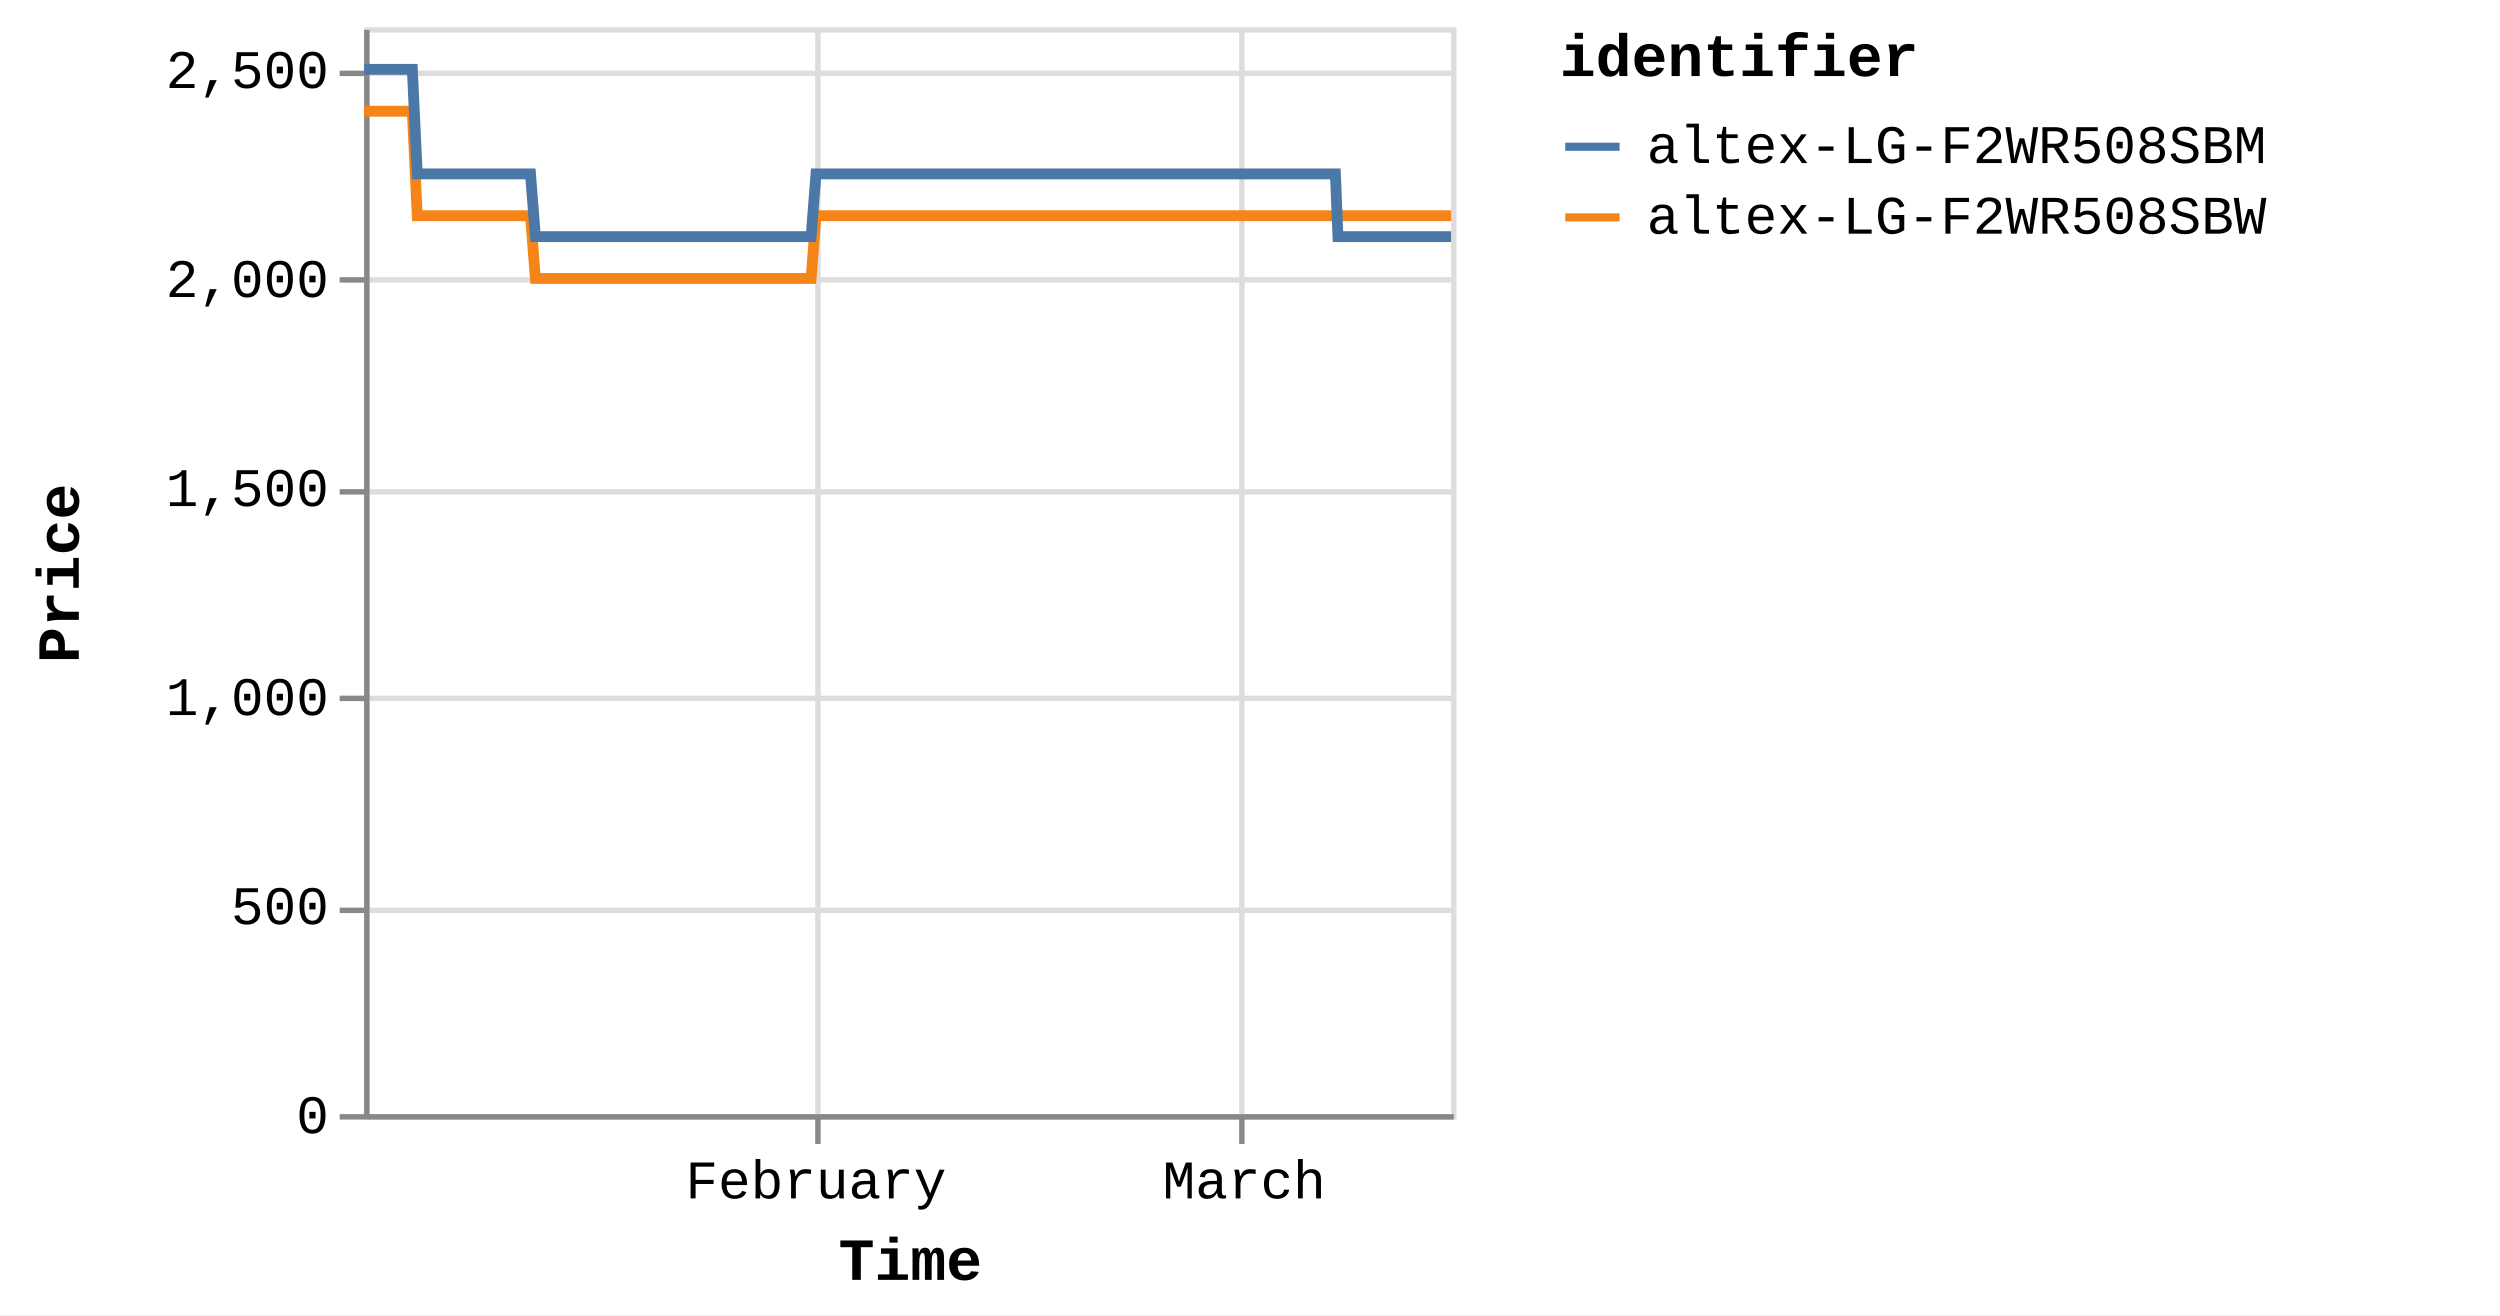
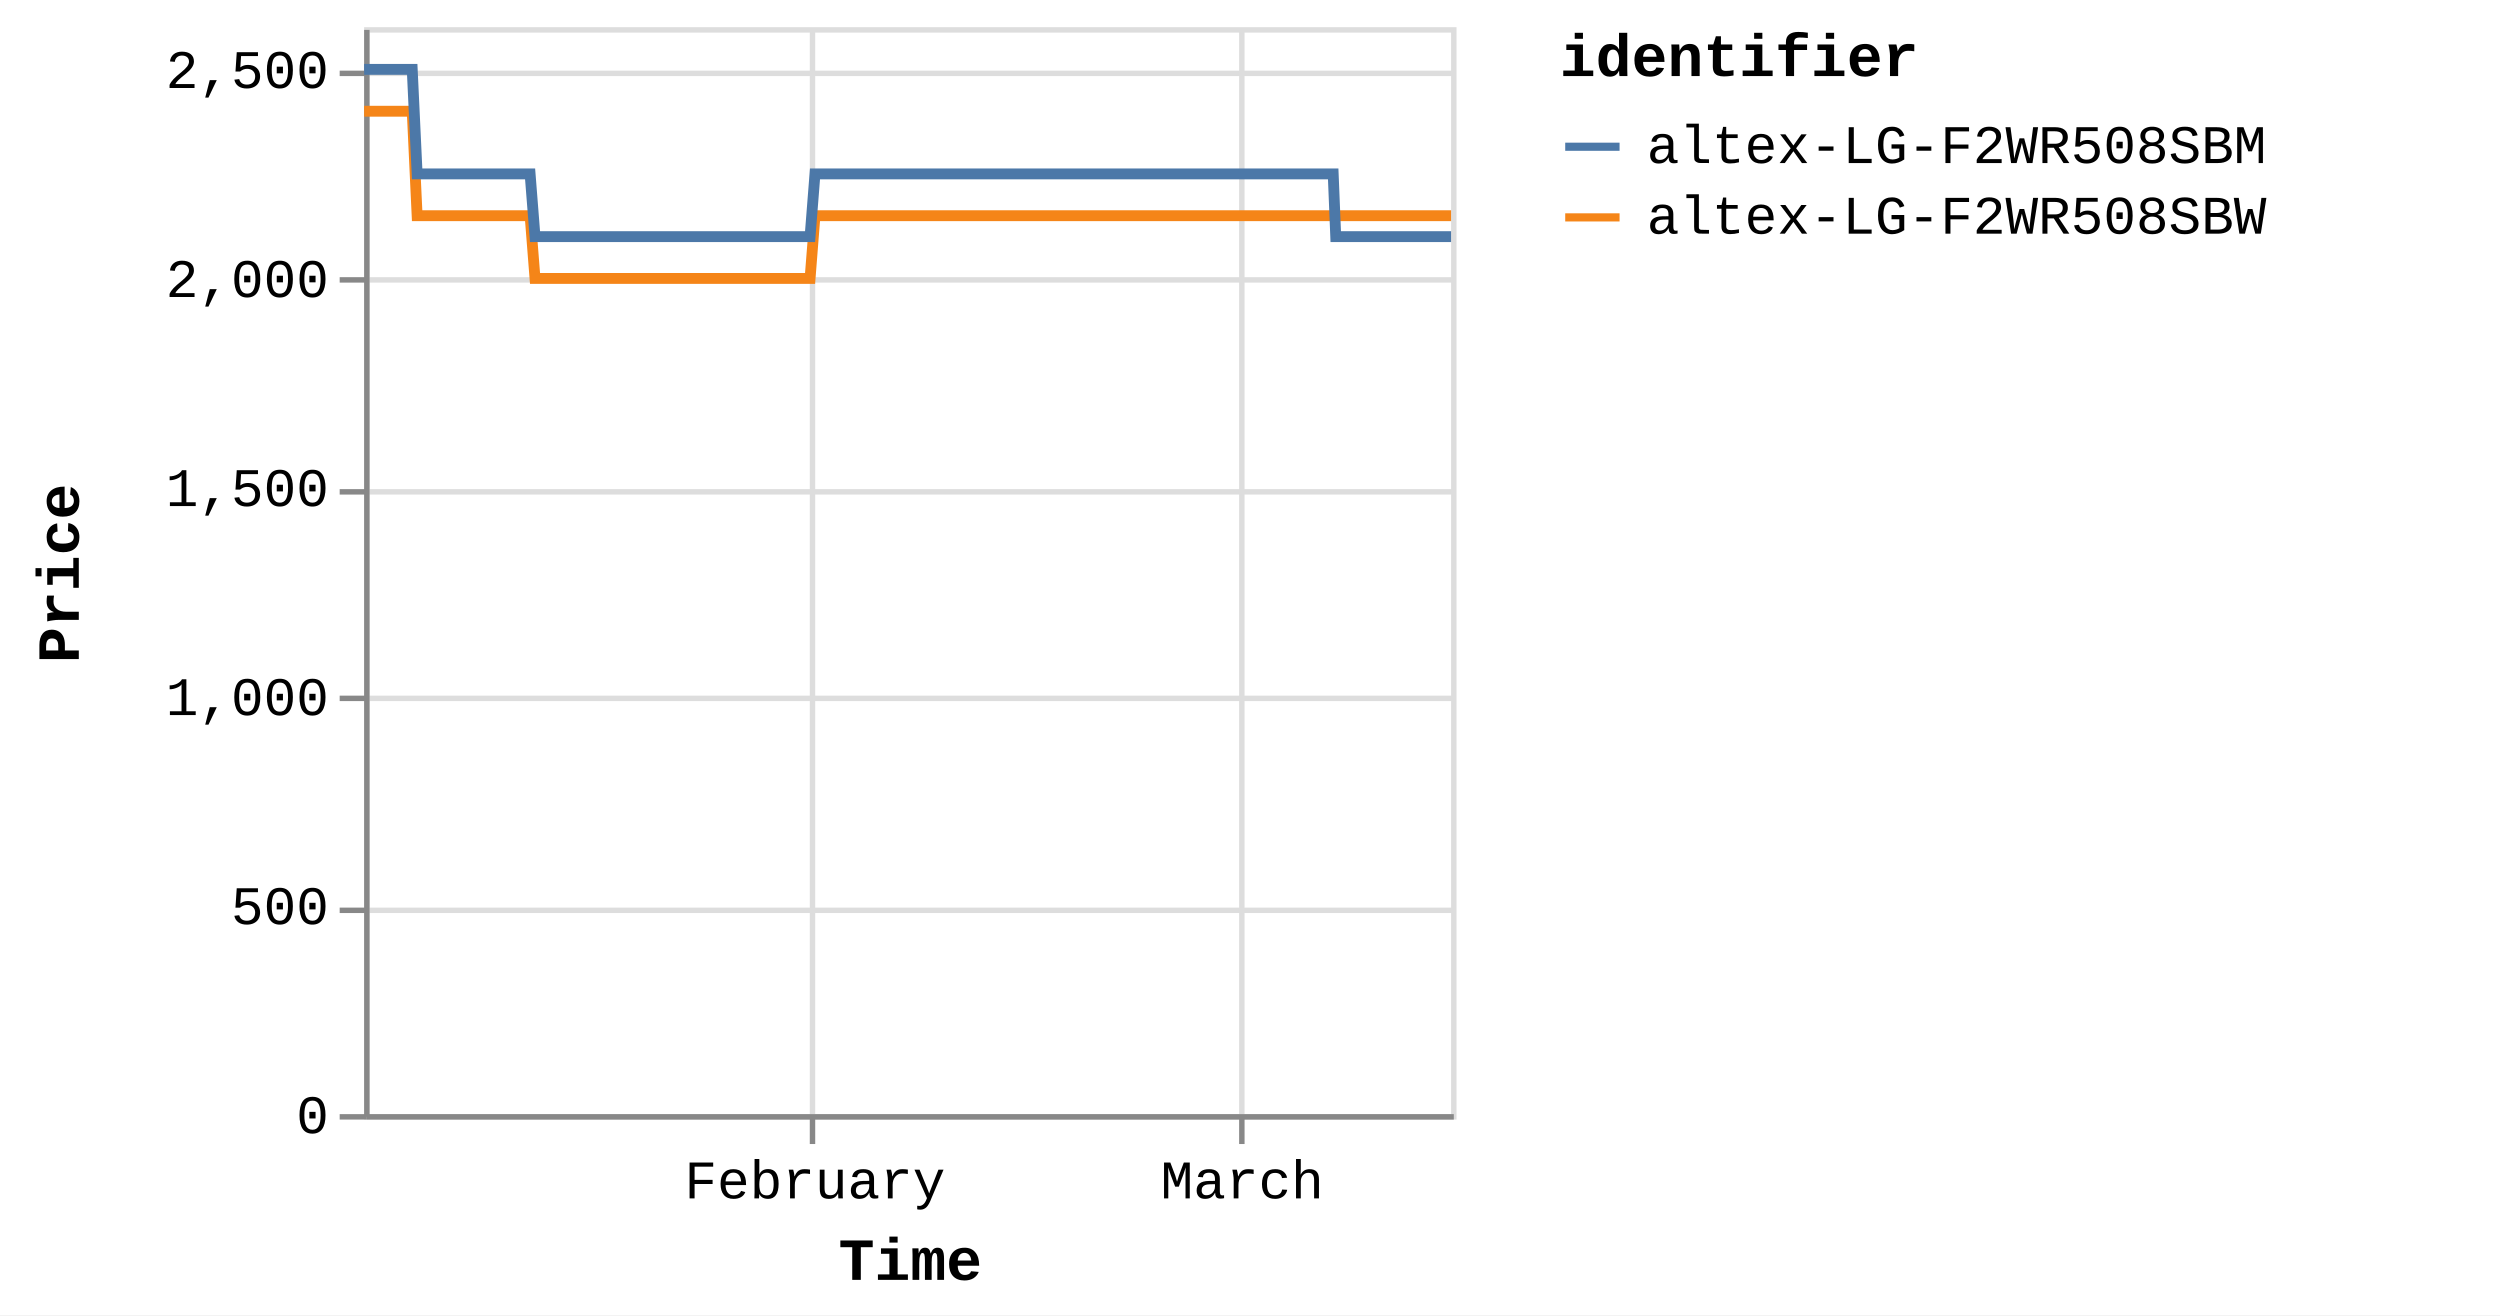
<svg xmlns="http://www.w3.org/2000/svg" version="1.1" class="marks" width="460" height="242" viewBox="0 0 460 242">
  <rect width="460" height="242" fill="white" />
  <g fill="none" stroke-miterlimit="10" transform="translate(67,5)">
    <g class="mark-group role-frame root" role="graphics-object" aria-roledescription="group mark container">
      <g transform="translate(0,0)">
        <path class="background" aria-hidden="true" d="M0.5,0.5h200v200h-200Z" stroke="#ddd" />
        <g>
          <g class="mark-group role-axis" aria-hidden="true">
            <g transform="translate(0.5,200.5)">
              <path class="background" aria-hidden="true" d="M0,0h0v0h0Z" pointer-events="none" />
              <g>
                <g class="mark-rule role-axis-grid" pointer-events="none">
-                   <line transform="translate(83,-200)" x2="0" y2="200" stroke="#ddd" stroke-width="1" opacity="1" />
+                   <line transform="translate(82,-200)" x2="0" y2="200" stroke="#ddd" stroke-width="1" opacity="1" />
                  <line transform="translate(161,-200)" x2="0" y2="200" stroke="#ddd" stroke-width="1" opacity="1" />
                </g>
              </g>
              <path class="foreground" aria-hidden="true" d="" pointer-events="none" display="none" />
            </g>
          </g>
          <g class="mark-group role-axis" aria-hidden="true">
            <g transform="translate(0.5,0.5)">
              <path class="background" aria-hidden="true" d="M0,0h0v0h0Z" pointer-events="none" />
              <g>
                <g class="mark-rule role-axis-grid" pointer-events="none">
                  <line transform="translate(0,200)" x2="200" y2="0" stroke="#ddd" stroke-width="1" opacity="1" />
                  <line transform="translate(0,162)" x2="200" y2="0" stroke="#ddd" stroke-width="1" opacity="1" />
                  <line transform="translate(0,123)" x2="200" y2="0" stroke="#ddd" stroke-width="1" opacity="1" />
                  <line transform="translate(0,85)" x2="200" y2="0" stroke="#ddd" stroke-width="1" opacity="1" />
                  <line transform="translate(0,46)" x2="200" y2="0" stroke="#ddd" stroke-width="1" opacity="1" />
                  <line transform="translate(0,8)" x2="200" y2="0" stroke="#ddd" stroke-width="1" opacity="1" />
                </g>
              </g>
              <path class="foreground" aria-hidden="true" d="" pointer-events="none" display="none" />
            </g>
          </g>
-           <g class="mark-group role-axis" role="graphics-symbol" aria-roledescription="axis" aria-label="X-axis titled 'Time' for a time scale with values from Monday, 01 January 2024, 2:19:43 PM to Friday, 15 March 2024, 4:38:07 AM">
+           <g class="mark-group role-axis" role="graphics-symbol" aria-roledescription="axis" aria-label="X-axis titled 'Time' for a time scale with values from Monday, 01 January 2024, 2:19:43 PM to Friday, 15 March 2024, 8:39:58 AM">
            <g transform="translate(0.5,200.5)">
              <path class="background" aria-hidden="true" d="M0,0h0v0h0Z" pointer-events="none" />
              <g>
                <g class="mark-rule role-axis-tick" pointer-events="none">
-                   <line transform="translate(83,0)" x2="0" y2="5" stroke="#888" stroke-width="1" opacity="1" />
+                   <line transform="translate(82,0)" x2="0" y2="5" stroke="#888" stroke-width="1" opacity="1" />
                  <line transform="translate(161,0)" x2="0" y2="5" stroke="#888" stroke-width="1" opacity="1" />
                </g>
                <g class="mark-text role-axis-label" pointer-events="none">
-                   <text text-anchor="middle" transform="translate(82.62114,15)" font-family="Liberation Mono" font-size="10px" fill="#000" opacity="1">February</text>
-                   <text text-anchor="middle" transform="translate(161.4296,15)" font-family="Liberation Mono" font-size="10px" fill="#000" opacity="1">March</text>
+                   <text text-anchor="middle" transform="translate(82.43302,15)" font-family="Liberation Mono" font-size="10px" fill="#000" opacity="1">February</text>
+                   <text text-anchor="middle" transform="translate(161.0621,15)" font-family="Liberation Mono" font-size="10px" fill="#000" opacity="1">March</text>
                </g>
                <g class="mark-rule role-axis-domain" pointer-events="none">
                  <line transform="translate(0,0)" x2="200" y2="0" stroke="#888" stroke-width="1" opacity="1" />
                </g>
                <g class="mark-text role-axis-title" pointer-events="none">
                  <text text-anchor="middle" transform="translate(100,30)" font-family="Liberation Mono" font-size="11px" font-weight="bold" fill="#000" opacity="1">Time</text>
                </g>
              </g>
              <path class="foreground" aria-hidden="true" d="" pointer-events="none" display="none" />
            </g>
          </g>
          <g class="mark-group role-axis" role="graphics-symbol" aria-roledescription="axis" aria-label="Y-axis titled 'Price' for a linear scale with values from 0 to 2,600">
            <g transform="translate(0.5,0.5)">
              <path class="background" aria-hidden="true" d="M0,0h0v0h0Z" pointer-events="none" />
              <g>
                <g class="mark-rule role-axis-tick" pointer-events="none">
                  <line transform="translate(0,200)" x2="-5" y2="0" stroke="#888" stroke-width="1" opacity="1" />
                  <line transform="translate(0,162)" x2="-5" y2="0" stroke="#888" stroke-width="1" opacity="1" />
                  <line transform="translate(0,123)" x2="-5" y2="0" stroke="#888" stroke-width="1" opacity="1" />
                  <line transform="translate(0,85)" x2="-5" y2="0" stroke="#888" stroke-width="1" opacity="1" />
                  <line transform="translate(0,46)" x2="-5" y2="0" stroke="#888" stroke-width="1" opacity="1" />
                  <line transform="translate(0,8)" x2="-5" y2="0" stroke="#888" stroke-width="1" opacity="1" />
                </g>
                <g class="mark-text role-axis-label" pointer-events="none">
                  <text text-anchor="end" transform="translate(-7,203)" font-family="Liberation Mono" font-size="10px" fill="#000" opacity="1">0</text>
                  <text text-anchor="end" transform="translate(-7,164.5385)" font-family="Liberation Mono" font-size="10px" fill="#000" opacity="1">500</text>
                  <text text-anchor="end" transform="translate(-7,126.0769)" font-family="Liberation Mono" font-size="10px" fill="#000" opacity="1">1,000</text>
                  <text text-anchor="end" transform="translate(-7,87.61538)" font-family="Liberation Mono" font-size="10px" fill="#000" opacity="1">1,500</text>
                  <text text-anchor="end" transform="translate(-7,49.15385)" font-family="Liberation Mono" font-size="10px" fill="#000" opacity="1">2,000</text>
                  <text text-anchor="end" transform="translate(-7,10.69231)" font-family="Liberation Mono" font-size="10px" fill="#000" opacity="1">2,500</text>
                </g>
                <g class="mark-rule role-axis-domain" pointer-events="none">
                  <line transform="translate(0,200)" x2="0" y2="-200" stroke="#888" stroke-width="1" opacity="1" />
                </g>
                <g class="mark-text role-axis-title" pointer-events="none">
                  <text text-anchor="middle" transform="translate(-51,100) rotate(-90) translate(0,-2)" font-family="Liberation Mono" font-size="11px" font-weight="bold" fill="#000" opacity="1">Price</text>
                </g>
              </g>
              <path class="foreground" aria-hidden="true" d="" pointer-events="none" display="none" />
            </g>
          </g>
          <g class="mark-group role-scope pathgroup" role="graphics-object" aria-roledescription="group mark container">
            <g transform="translate(0,0)">
              <path class="background" aria-hidden="true" d="M0,0h200v200h-200Z" />
              <g>
                <g class="mark-line role-mark marks" role="graphics-object" aria-roledescription="line mark container">
-                   <path aria-label="Time: Jan 01, 2024; Price: 2399; identifier: altex-LG-F2WR508SBW" role="graphics-symbol" aria-roledescription="line mark" d="M0,15.462L0.284,15.462L0.715,15.462L1.621,15.462L2.074,15.462L2.55,15.462L2.983,15.462L3.432,15.462L4.338,15.462L4.792,15.462L5.268,15.462L5.701,15.462L6.149,15.462L7.056,15.462L7.51,15.462L7.985,15.462L8.422,15.462L8.868,15.462L9.775,34.692L10.227,34.692L10.703,34.692L11.138,34.692L11.585,34.692L12.492,34.692L12.944,34.692L13.418,34.692L13.853,34.692L14.302,34.692L15.211,34.692L15.661,34.692L16.136,34.692L16.571,34.692L17.02,34.692L17.928,34.692L18.382,34.692L18.859,34.692L19.292,34.692L19.737,34.692L20.646,34.692L21.099,34.692L21.581,34.692L22.01,34.692L22.455,34.692L23.364,34.692L23.817,34.692L24.294,34.692L24.726,34.692L25.172,34.692L26.08,34.692L26.534,34.692L27.012,34.692L27.445,34.692L27.89,34.692L28.798,34.692L29.251,34.692L29.727,34.692L30.161,34.692L30.608,34.692L31.514,46.231L31.966,46.231L32.441,46.231L32.876,46.231L33.325,46.231L34.233,46.231L34.684,46.231L35.158,46.231L35.593,46.231L36.042,46.231L36.951,46.231L37.405,46.231L37.883,46.231L38.316,46.231L38.76,46.231L39.668,46.231L40.123,46.231L40.6,46.231L41.034,46.231L41.477,46.231L42.386,46.231L42.84,46.231L43.318,46.231L43.75,46.231L44.195,46.231L45.102,46.231L45.556,46.231L46.034,46.231L46.466,46.231L46.914,46.231L47.821,46.231L48.274,46.231L48.752,46.231L49.186,46.231L49.63,46.231L50.538,46.231L50.989,46.231L51.464,46.231L51.901,46.231L52.348,46.231L53.254,46.231L53.707,46.231L54.181,46.231L54.617,46.231L55.065,46.231L55.976,46.231L56.429,46.231L56.907,46.231L57.337,46.231L57.783,46.231L58.691,46.231L59.146,46.231L59.624,46.231L60.057,46.231L60.5,46.231L61.409,46.231L61.863,46.231L62.341,46.231L62.773,46.231L63.218,46.231L64.128,46.231L64.58,46.231L65.059,46.231L65.493,46.231L65.935,46.231L66.842,46.231L67.297,46.231L67.767,46.231L68.201,46.231L68.654,46.231L69.559,46.231L70.013,46.231L70.478,46.231L70.917,46.231L71.37,46.231L72.277,46.231L72.729,46.231L73.197,46.231L73.635,46.231L74.088,46.231L74.994,46.231L75.448,46.231L75.918,46.231L76.353,46.231L76.806,46.231L77.711,46.231L78.164,46.231L78.635,46.231L79.076,46.231L79.523,46.231L80.428,46.231L80.882,46.231L81.353,46.231L81.788,46.231L82.24,46.231L83.146,34.692L83.6,34.692L84.071,34.692L84.505,34.692L84.958,34.692L85.865,34.692L86.317,34.692L86.788,34.692L87.222,34.692L87.676,34.692L88.582,34.692L89.035,34.692L89.502,34.692L89.94,34.692L90.395,34.692L91.301,34.692L91.753,34.692L92.219,34.692L92.657,34.692L93.11,34.692L94.016,34.692L94.471,34.692L94.942,34.692L95.376,34.692L95.828,34.692L96.734,34.692L97.187,34.692L97.659,34.692L98.094,34.692L98.546,34.692L99.451,34.692L99.905,34.692L100.375,34.692L100.813,34.692L101.263,34.692L102.169,34.692L102.623,34.692L103.093,34.692L103.53,34.692L103.981,34.692L104.887,34.692L105.341,34.692L105.809,34.692L106.246,34.692L106.7,34.692L107.604,34.692L108.057,34.692L108.525,34.692L108.963,34.692L109.416,34.692L110.324,34.692L110.775,34.692L111.242,34.692L111.681,34.692L112.133,34.692L113.04,34.692L113.492,34.692L113.966,34.692L114.399,34.692L114.851,34.692L115.756,34.692L116.21,34.692L116.68,34.692L117.122,34.692L117.569,34.692L118.474,34.692L118.927,34.692L119.399,34.692L119.835,34.692L120.285,34.692L121.645,34.692L122.116,34.692L122.551,34.692L123.004,34.692L123.91,34.692L124.363,34.692L124.834,34.692L125.271,34.692L125.721,34.692L126.628,34.692L127.079,34.692L127.547,34.692L127.986,34.692L128.438,34.692L129.345,34.692L129.8,34.692L130.265,34.692L130.704,34.692L131.156,34.692L132.062,34.692L132.517,34.692L132.988,34.692L133.426,34.692L133.873,34.692L134.781,34.692L135.233,34.692L135.702,34.692L136.14,34.692L136.592,34.692L137.497,34.692L137.95,34.692L138.422,34.692L138.858,34.692L139.31,34.692L140.215,34.692L140.667,34.692L141.139,34.692L141.575,34.692L142.027,34.692L142.932,34.692L143.385,34.692L143.854,34.692L144.291,34.692L144.746,34.692L145.65,34.692L146.103,34.692L146.569,34.692L147.008,34.692L147.461,34.692L148.367,34.692L148.821,34.692L149.287,34.692L149.729,34.692L150.178,34.692L151.085,34.692L151.539,34.692L152.009,34.692L152.445,34.692L152.896,34.692L153.802,34.692L154.256,34.692L154.726,34.692L155.163,34.692L155.614,34.692L156.52,34.692L156.973,34.692L157.443,34.692L157.881,34.692L158.332,34.692L159.237,34.692L159.69,34.692L160.159,34.692L160.596,34.692L161.049,34.692L161.954,34.692L162.41,34.692L162.879,34.692L163.315,34.692L163.767,34.692L164.673,34.692L165.126,34.692L165.596,34.692L166.031,34.692L166.484,34.692L167.39,34.692L167.842,34.692L168.31,34.692L168.749,34.692L169.202,34.692L170.149,34.692L170.768,34.692L171.038,34.692L171.469,34.692L171.92,34.692L172.824,34.692L173.278,34.692L173.751,34.692L174.184,34.692L174.636,34.692L175.542,34.692L175.999,34.692L176.468,34.692L176.905,34.692L177.354,34.692L178.26,34.692L178.714,34.692L179.184,34.692L179.619,34.692L180.072,34.692L180.978,34.692L181.437,34.692L181.901,34.692L182.336,34.692L182.789,34.692L183.696,34.692L184.148,34.692L184.614,34.692L185.056,34.692L185.506,34.692L186.413,34.692L186.868,34.692L187.332,34.692L187.773,34.692L188.224,34.692L189.132,34.692L189.583,34.692L190.056,34.692L190.492,34.692L190.942,34.692L191.848,34.692L192.301,34.692L192.773,34.692L193.211,34.692L193.659,34.692L194.566,34.692L195.021,34.692L195.491,34.692L195.925,34.692L196.377,34.692L197.283,34.692L197.736,34.692L198.209,34.692L198.643,34.692L199.095,34.692L200,34.692" stroke="#f58518" stroke-width="2" />
+                   <path aria-label="Time: Jan 01, 2024; Price: 2399; identifier: altex-LG-F2WR508SBW" role="graphics-symbol" aria-roledescription="line mark" d="M0,15.462L0.284,15.462L0.713,15.462L1.617,15.462L2.069,15.462L2.544,15.462L2.976,15.462L3.424,15.462L4.329,15.462L4.781,15.462L5.256,15.462L5.688,15.462L6.135,15.462L7.04,15.462L7.492,15.462L7.967,15.462L8.402,15.462L8.848,15.462L9.752,34.692L10.204,34.692L10.678,34.692L11.113,34.692L11.558,34.692L12.463,34.692L12.914,34.692L13.388,34.692L13.822,34.692L14.269,34.692L15.176,34.692L15.626,34.692L16.099,34.692L16.533,34.692L16.981,34.692L17.887,34.692L18.34,34.692L18.816,34.692L19.248,34.692L19.692,34.692L20.599,34.692L21.051,34.692L21.532,34.692L21.96,34.692L22.404,34.692L23.31,34.692L23.762,34.692L24.238,34.692L24.669,34.692L25.115,34.692L26.021,34.692L26.473,34.692L26.95,34.692L27.383,34.692L27.826,34.692L28.732,34.692L29.185,34.692L29.659,34.692L30.093,34.692L30.538,34.692L31.442,46.231L31.893,46.231L32.367,46.231L32.801,46.231L33.249,46.231L34.155,46.231L34.605,46.231L35.078,46.231L35.512,46.231L35.96,46.231L36.867,46.231L37.32,46.231L37.797,46.231L38.228,46.231L38.672,46.231L39.577,46.231L40.031,46.231L40.507,46.231L40.94,46.231L41.383,46.231L42.289,46.231L42.743,46.231L43.219,46.231L43.651,46.231L44.094,46.231L45,46.231L45.452,46.231L45.929,46.231L46.36,46.231L46.807,46.231L47.712,46.231L48.164,46.231L48.641,46.231L49.074,46.231L49.517,46.231L50.423,46.231L50.872,46.231L51.347,46.231L51.783,46.231L52.229,46.231L53.133,46.231L53.584,46.231L54.058,46.231L54.492,46.231L54.94,46.231L55.848,46.231L56.301,46.231L56.778,46.231L57.207,46.231L57.651,46.231L58.558,46.231L59.012,46.231L59.488,46.231L59.92,46.231L60.362,46.231L61.27,46.231L61.722,46.231L62.199,46.231L62.631,46.231L63.074,46.231L63.982,46.231L64.433,46.231L64.911,46.231L65.344,46.231L65.785,46.231L66.69,46.231L67.144,46.231L67.612,46.231L68.046,46.231L68.498,46.231L69.4,46.231L69.853,46.231L70.317,46.231L70.756,46.231L71.207,46.231L72.112,46.231L72.564,46.231L73.03,46.231L73.468,46.231L73.919,46.231L74.823,46.231L75.276,46.231L75.745,46.231L76.179,46.231L76.631,46.231L77.534,46.231L77.986,46.231L78.456,46.231L78.896,46.231L79.342,46.231L80.245,46.231L80.698,46.231L81.168,46.231L81.601,46.231L82.053,46.231L82.957,34.692L83.409,34.692L83.88,34.692L84.312,34.692L84.764,34.692L85.669,34.692L86.12,34.692L86.59,34.692L87.023,34.692L87.476,34.692L88.38,34.692L88.832,34.692L89.298,34.692L89.735,34.692L90.189,34.692L91.093,34.692L91.544,34.692L92.009,34.692L92.446,34.692L92.898,34.692L93.802,34.692L94.256,34.692L94.726,34.692L95.159,34.692L95.61,34.692L96.514,34.692L96.966,34.692L97.437,34.692L97.87,34.692L98.321,34.692L99.225,34.692L99.678,34.692L100.147,34.692L100.584,34.692L101.033,34.692L101.936,34.692L102.39,34.692L102.858,34.692L103.294,34.692L103.744,34.692L104.648,34.692L105.101,34.692L105.568,34.692L106.004,34.692L106.457,34.692L107.359,34.692L107.811,34.692L108.278,34.692L108.715,34.692L109.167,34.692L110.073,34.692L110.523,34.692L110.989,34.692L111.426,34.692L111.878,34.692L112.782,34.692L113.234,34.692L113.706,34.692L114.139,34.692L114.589,34.692L115.493,34.692L115.945,34.692L116.414,34.692L116.856,34.692L117.301,34.692L118.205,34.692L118.657,34.692L119.127,34.692L119.562,34.692L120.012,34.692L121.368,34.692L121.838,34.692L122.272,34.692L122.724,34.692L123.628,34.692L124.08,34.692L124.549,34.692L124.986,34.692L125.435,34.692L126.34,34.692L126.79,34.692L127.256,34.692L127.694,34.692L128.146,34.692L129.05,34.692L129.504,34.692L129.968,34.692L130.406,34.692L130.858,34.692L131.761,34.692L132.215,34.692L132.685,34.692L133.123,34.692L133.569,34.692L134.474,34.692L134.925,34.692L135.394,34.692L135.83,34.692L136.281,34.692L137.184,34.692L137.636,34.692L138.107,34.692L138.542,34.692L138.992,34.692L139.896,34.692L140.347,34.692L140.818,34.692L141.253,34.692L141.703,34.692L142.607,34.692L143.059,34.692L143.527,34.692L143.962,34.692L144.417,34.692L145.318,34.692L145.77,34.692L146.235,34.692L146.674,34.692L147.125,34.692L148.029,34.692L148.482,34.692L148.947,34.692L149.388,34.692L149.836,34.692L150.741,34.692L151.194,34.692L151.663,34.692L152.098,34.692L152.548,34.692L153.452,34.692L153.905,34.692L154.373,34.692L154.81,34.692L155.259,34.692L156.164,34.692L156.615,34.692L157.085,34.692L157.522,34.692L157.971,34.692L158.875,34.692L159.326,34.692L159.795,34.692L160.23,34.692L160.682,34.692L161.586,34.692L162.04,34.692L162.508,34.692L162.943,34.692L163.394,34.692L164.298,34.692L164.75,34.692L165.218,34.692L165.653,34.692L166.105,34.692L167.009,34.692L167.46,34.692L167.927,34.692L168.364,34.692L168.817,34.692L169.762,34.692L170.379,34.692L170.649,34.692L171.079,34.692L171.528,34.692L172.431,34.692L172.883,34.692L173.356,34.692L173.788,34.692L174.239,34.692L175.143,34.692L175.598,34.692L176.067,34.692L176.502,34.692L176.95,34.692L177.854,34.692L178.307,34.692L178.776,34.692L179.21,34.692L179.662,34.692L180.566,34.692L181.024,34.692L181.487,34.692L181.921,34.692L182.373,34.692L183.278,34.692L183.729,34.692L184.193,34.692L184.635,34.692L185.084,34.692L185.988,34.692L186.443,34.692L186.905,34.692L187.345,34.692L187.795,34.692L188.702,34.692L189.151,34.692L189.623,34.692L190.059,34.692L190.508,34.692L191.411,34.692L191.863,34.692L192.334,34.692L192.771,34.692L193.218,34.692L194.123,34.692L194.577,34.692L195.046,34.692L195.478,34.692L195.93,34.692L196.833,34.692L197.286,34.692L197.758,34.692L198.191,34.692L198.641,34.692L199.545,34.692L200,34.692" stroke="#f58518" stroke-width="2" />
                </g>
              </g>
              <path class="foreground" aria-hidden="true" d="" display="none" />
            </g>
            <g transform="translate(0,0)">
              <path class="background" aria-hidden="true" d="M0,0h200v200h-200Z" />
              <g>
                <g class="mark-line role-mark marks" role="graphics-object" aria-roledescription="line mark container">
-                   <path aria-label="Time: Jan 01, 2024; Price: 2499; identifier: altex-LG-F2WR508SBM" role="graphics-symbol" aria-roledescription="line mark" d="M0,7.769L0.285,7.769L0.715,7.769L1.621,7.769L2.074,7.769L2.55,7.769L2.983,7.769L3.432,7.769L4.338,7.769L4.792,7.769L5.268,7.769L5.701,7.769L6.149,7.769L7.056,7.769L7.51,7.769L7.985,7.769L8.422,7.769L8.868,7.769L9.775,27L10.227,27L10.703,27L11.138,27L11.585,27L12.492,27L12.944,27L13.418,27L13.853,27L14.302,27L15.211,27L15.661,27L16.136,27L16.571,27L17.02,27L17.928,27L18.382,27L18.859,27L19.292,27L19.737,27L20.647,27L21.099,27L21.581,27L22.01,27L22.455,27L23.364,27L23.817,27L24.294,27L24.726,27L25.172,27L26.081,27L26.534,27L27.012,27L27.445,27L27.89,27L28.798,27L29.251,27L29.727,27L30.161,27L30.608,27L31.514,38.538L31.966,38.538L32.441,38.538L32.876,38.538L33.325,38.538L34.234,38.538L34.684,38.538L35.158,38.538L35.593,38.538L36.042,38.538L36.952,38.538L37.405,38.538L37.883,38.538L38.316,38.538L38.76,38.538L39.668,38.538L40.123,38.538L40.6,38.538L41.034,38.538L41.478,38.538L42.386,38.538L42.84,38.538L43.318,38.538L43.75,38.538L44.195,38.538L45.103,38.538L45.556,38.538L46.034,38.538L46.466,38.538L46.914,38.538L47.821,38.538L48.274,38.538L48.752,38.538L49.186,38.538L49.63,38.538L50.538,38.538L50.989,38.538L51.464,38.538L51.901,38.538L52.348,38.538L53.254,38.538L53.707,38.538L54.181,38.538L54.617,38.538L55.065,38.538L55.976,38.538L56.429,38.538L56.907,38.538L57.338,38.538L57.783,38.538L58.691,38.538L59.146,38.538L59.624,38.538L60.057,38.538L60.5,38.538L61.41,38.538L61.863,38.538L62.341,38.538L62.774,38.538L63.218,38.538L64.128,38.538L64.58,38.538L65.059,38.538L65.493,38.538L65.936,38.538L66.843,38.538L67.297,38.538L67.767,38.538L68.201,38.538L68.654,38.538L69.559,38.538L70.013,38.538L70.478,38.538L70.918,38.538L71.37,38.538L72.277,38.538L72.73,38.538L73.197,38.538L73.635,38.538L74.088,38.538L74.994,38.538L75.448,38.538L75.918,38.538L76.354,38.538L76.806,38.538L77.711,38.538L78.164,38.538L78.635,38.538L79.077,38.538L79.523,38.538L80.428,38.538L80.882,38.538L81.354,38.538L81.788,38.538L82.24,38.538L83.146,27L83.6,27L84.071,27L84.505,27L84.958,27L85.865,27L86.317,27L86.788,27L87.222,27L87.676,27L88.582,27L89.035,27L89.502,27L89.94,27L90.395,27L91.301,27L91.753,27L92.219,27L92.657,27L93.11,27L94.017,27L94.471,27L94.942,27L95.376,27L95.828,27L96.734,27L97.187,27L97.659,27L98.094,27L98.546,27L99.452,27L99.905,27L100.375,27L100.813,27L101.264,27L102.169,27L102.623,27L103.093,27L103.53,27L103.981,27L104.887,27L105.341,27L105.809,27L106.246,27L106.7,27L107.604,27L108.057,27L108.525,27L108.963,27L109.416,27L110.324,27L110.775,27L111.242,27L111.681,27L112.133,27L113.04,27L113.492,27L113.966,27L114.399,27L114.851,27L115.756,27L116.21,27L116.68,27L117.122,27L117.569,27L118.474,27L118.928,27L119.399,27L119.835,27L120.286,27L121.645,27L122.116,27L122.551,27L123.004,27L123.91,27L124.363,27L124.834,27L125.271,27L125.721,27L126.628,27L127.079,27L127.547,27L127.986,27L128.439,27L129.345,27L129.8,27L130.265,27L130.704,27L131.157,27L132.062,27L132.517,27L132.988,27L133.426,27L133.873,27L134.781,27L135.233,27L135.703,27L136.14,27L136.593,27L137.497,27L137.951,27L138.422,27L138.858,27L139.31,27L140.215,27L140.667,27L141.139,27L141.575,27L142.027,27L142.933,27L143.385,27L143.855,27L144.291,27L144.746,27L145.65,27L146.103,27L146.569,27L147.008,27L147.461,27L148.367,27L148.821,27L149.287,27L149.729,27L150.178,27L151.085,27L151.539,27L152.009,27L152.445,27L152.896,27L153.802,27L154.256,27L154.726,27L155.163,27L155.614,27L156.52,27L156.973,27L157.443,27L157.881,27L158.332,27L159.238,27L159.69,27L160.159,27L160.596,27L161.049,27L161.955,27L162.41,27L162.879,27L163.315,27L163.767,27L164.673,27L165.126,27L165.596,27L166.031,27L166.484,27L167.39,27L167.843,27L168.31,27L168.749,27L169.202,27L170.149,27L170.768,27L171.038,27L171.469,27L171.92,27L172.825,27L173.278,27L173.751,27L174.185,27L174.636,27L175.542,27L175.999,27L176.468,27L176.905,27L177.354,27L178.26,27L178.714,27L179.184,38.538L179.619,38.538L180.072,38.538L180.978,38.538L181.437,38.538L181.902,38.538L182.336,38.538L182.789,38.538L183.696,38.538L184.149,38.538L184.614,38.538L185.056,38.538L185.506,38.538L186.413,38.538L186.869,38.538L187.332,38.538L187.773,38.538L188.224,38.538L189.132,38.538L189.583,38.538L190.056,38.538L190.492,38.538L190.942,38.538L191.848,38.538L192.301,38.538L192.773,38.538L193.211,38.538L193.659,38.538L194.566,38.538L195.021,38.538L195.491,38.538L195.925,38.538L196.377,38.538L197.283,38.538L197.736,38.538L198.209,38.538L198.643,38.538L199.095,38.538L200,38.538" stroke="#4c78a8" stroke-width="2" />
+                   <path aria-label="Time: Jan 01, 2024; Price: 2499; identifier: altex-LG-F2WR508SBM" role="graphics-symbol" aria-roledescription="line mark" d="M0,7.769L0.284,7.769L0.713,7.769L1.617,7.769L2.069,7.769L2.544,7.769L2.976,7.769L3.424,7.769L4.329,7.769L4.781,7.769L5.256,7.769L5.688,7.769L6.135,7.769L7.04,7.769L7.493,7.769L7.967,7.769L8.403,7.769L8.848,7.769L9.753,27L10.204,27L10.679,27L11.113,27L11.558,27L12.463,27L12.914,27L13.388,27L13.822,27L14.27,27L15.176,27L15.626,27L16.099,27L16.533,27L16.981,27L17.887,27L18.34,27L18.816,27L19.248,27L19.692,27L20.6,27L21.051,27L21.532,27L21.96,27L22.404,27L23.311,27L23.762,27L24.238,27L24.67,27L25.115,27L26.021,27L26.473,27L26.95,27L27.383,27L27.827,27L28.732,27L29.185,27L29.66,27L30.093,27L30.538,27L31.442,38.538L31.893,38.538L32.367,38.538L32.801,38.538L33.249,38.538L34.156,38.538L34.605,38.538L35.078,38.538L35.512,38.538L35.96,38.538L36.867,38.538L37.32,38.538L37.797,38.538L38.228,38.538L38.672,38.538L39.577,38.538L40.031,38.538L40.507,38.538L40.941,38.538L41.383,38.538L42.289,38.538L42.743,38.538L43.219,38.538L43.651,38.538L44.094,38.538L45,38.538L45.452,38.538L45.929,38.538L46.36,38.538L46.807,38.538L47.712,38.538L48.164,38.538L48.641,38.538L49.074,38.538L49.517,38.538L50.423,38.538L50.873,38.538L51.347,38.538L51.783,38.538L52.229,38.538L53.133,38.538L53.584,38.538L54.058,38.538L54.492,38.538L54.94,38.538L55.848,38.538L56.301,38.538L56.778,38.538L57.207,38.538L57.651,38.538L58.558,38.538L59.012,38.538L59.488,38.538L59.921,38.538L60.363,38.538L61.27,38.538L61.723,38.538L62.199,38.538L62.631,38.538L63.074,38.538L63.982,38.538L64.433,38.538L64.911,38.538L65.344,38.538L65.785,38.538L66.69,38.538L67.144,38.538L67.612,38.538L68.046,38.538L68.498,38.538L69.4,38.538L69.853,38.538L70.317,38.538L70.756,38.538L71.207,38.538L72.112,38.538L72.564,38.538L73.03,38.538L73.468,38.538L73.92,38.538L74.823,38.538L75.276,38.538L75.745,38.538L76.18,38.538L76.631,38.538L77.534,38.538L77.986,38.538L78.456,38.538L78.896,38.538L79.342,38.538L80.245,38.538L80.698,38.538L81.168,38.538L81.602,38.538L82.053,38.538L82.957,27L83.409,27L83.88,27L84.313,27L84.764,27L85.669,27L86.12,27L86.59,27L87.024,27L87.476,27L88.38,27L88.832,27L89.298,27L89.735,27L90.189,27L91.094,27L91.544,27L92.009,27L92.446,27L92.898,27L93.803,27L94.256,27L94.726,27L95.159,27L95.61,27L96.514,27L96.966,27L97.437,27L97.87,27L98.321,27L99.225,27L99.678,27L100.147,27L100.584,27L101.033,27L101.937,27L102.39,27L102.858,27L103.294,27L103.744,27L104.648,27L105.101,27L105.568,27L106.005,27L106.457,27L107.359,27L107.811,27L108.278,27L108.715,27L109.167,27L110.073,27L110.523,27L110.989,27L111.426,27L111.878,27L112.782,27L113.234,27L113.706,27L114.139,27L114.589,27L115.493,27L115.945,27L116.415,27L116.856,27L117.301,27L118.205,27L118.657,27L119.127,27L119.562,27L120.012,27L121.368,27L121.838,27L122.272,27L122.724,27L123.628,27L124.08,27L124.549,27L124.986,27L125.435,27L126.34,27L126.79,27L127.256,27L127.694,27L128.146,27L129.05,27L129.504,27L129.968,27L130.406,27L130.858,27L131.761,27L132.215,27L132.686,27L133.123,27L133.569,27L134.474,27L134.925,27L135.394,27L135.83,27L136.282,27L137.184,27L137.637,27L138.107,27L138.542,27L138.993,27L139.896,27L140.347,27L140.818,27L141.253,27L141.704,27L142.607,27L143.059,27L143.527,27L143.963,27L144.417,27L145.318,27L145.77,27L146.235,27L146.674,27L147.125,27L148.029,27L148.482,27L148.947,27L149.388,27L149.836,27L150.741,27L151.194,27L151.663,27L152.098,27L152.548,27L153.452,27L153.905,27L154.373,27L154.81,27L155.26,27L156.164,27L156.615,27L157.085,27L157.522,27L157.971,27L158.875,27L159.326,27L159.795,27L160.23,27L160.682,27L161.586,27L162.04,27L162.508,27L162.943,27L163.394,27L164.298,27L164.75,27L165.219,27L165.653,27L166.105,27L167.009,27L167.46,27L167.927,27L168.364,27L168.817,27L169.762,27L170.379,27L170.649,27L171.079,27L171.528,27L172.431,27L172.883,27L173.356,27L173.788,27L174.239,27L175.143,27L175.598,27L176.067,27L176.502,27L176.95,27L177.854,27L178.307,27L178.776,38.538L179.21,38.538L179.662,38.538L180.566,38.538L181.024,38.538L181.487,38.538L181.921,38.538L182.373,38.538L183.278,38.538L183.729,38.538L184.194,38.538L184.635,38.538L185.084,38.538L185.988,38.538L186.443,38.538L186.905,38.538L187.345,38.538L187.796,38.538L188.702,38.538L189.151,38.538L189.623,38.538L190.059,38.538L190.508,38.538L191.411,38.538L191.863,38.538L192.334,38.538L192.771,38.538L193.218,38.538L194.123,38.538L194.577,38.538L195.046,38.538L195.479,38.538L195.93,38.538L196.834,38.538L197.286,38.538L197.758,38.538L198.191,38.538L198.641,38.538L199.545,38.538L200,38.538" stroke="#4c78a8" stroke-width="2" />
                </g>
              </g>
              <path class="foreground" aria-hidden="true" d="" display="none" />
            </g>
          </g>
          <g class="mark-group role-legend" role="graphics-symbol" aria-roledescription="legend" aria-label="Symbol legend titled 'identifier' for stroke color with 2 values: altex-LG-F2WR508SBM, altex-LG-F2WR508SBW">
            <g transform="translate(220,0)">
              <path class="background" aria-hidden="true" d="M0,0h168v40h-168Z" pointer-events="none" />
              <g>
                <g class="mark-group role-legend-entry">
                  <g transform="translate(0,16)">
                    <path class="background" aria-hidden="true" d="M0,0h0v0h0Z" pointer-events="none" />
                    <g>
                      <g class="mark-group role-scope" role="graphics-object" aria-roledescription="group mark container">
                        <g transform="translate(0,0)">
                          <path class="background" aria-hidden="true" d="M0,0h168v11h-168Z" pointer-events="none" opacity="1" />
                          <g>
                            <g class="mark-symbol role-legend-symbol" pointer-events="none">
                              <path transform="translate(6,6)" d="M-5,0L5,0" stroke="#4c78a8" stroke-width="1.5" opacity="1" />
                            </g>
                            <g class="mark-text role-legend-label" pointer-events="none">
                              <text text-anchor="start" transform="translate(16,9)" font-family="Liberation Mono" font-size="10px" fill="#000" opacity="1">altex-LG-F2WR508SBM</text>
                            </g>
                          </g>
                          <path class="foreground" aria-hidden="true" d="" pointer-events="none" display="none" />
                        </g>
                        <g transform="translate(0,13)">
                          <path class="background" aria-hidden="true" d="M0,0h168v11h-168Z" pointer-events="none" opacity="1" />
                          <g>
                            <g class="mark-symbol role-legend-symbol" pointer-events="none">
                              <path transform="translate(6,6)" d="M-5,0L5,0" stroke="#f58518" stroke-width="1.5" opacity="1" />
                            </g>
                            <g class="mark-text role-legend-label" pointer-events="none">
                              <text text-anchor="start" transform="translate(16,9)" font-family="Liberation Mono" font-size="10px" fill="#000" opacity="1">altex-LG-F2WR508SBW</text>
                            </g>
                          </g>
                          <path class="foreground" aria-hidden="true" d="" pointer-events="none" display="none" />
                        </g>
                      </g>
                    </g>
                    <path class="foreground" aria-hidden="true" d="" pointer-events="none" display="none" />
                  </g>
                </g>
                <g class="mark-text role-legend-title" pointer-events="none">
                  <text text-anchor="start" transform="translate(0,9)" font-family="Liberation Mono" font-size="11px" font-weight="bold" fill="#000" opacity="1">identifier</text>
                </g>
              </g>
              <path class="foreground" aria-hidden="true" d="" pointer-events="none" display="none" />
            </g>
          </g>
        </g>
        <path class="foreground" aria-hidden="true" d="" display="none" />
      </g>
    </g>
  </g>
</svg>
